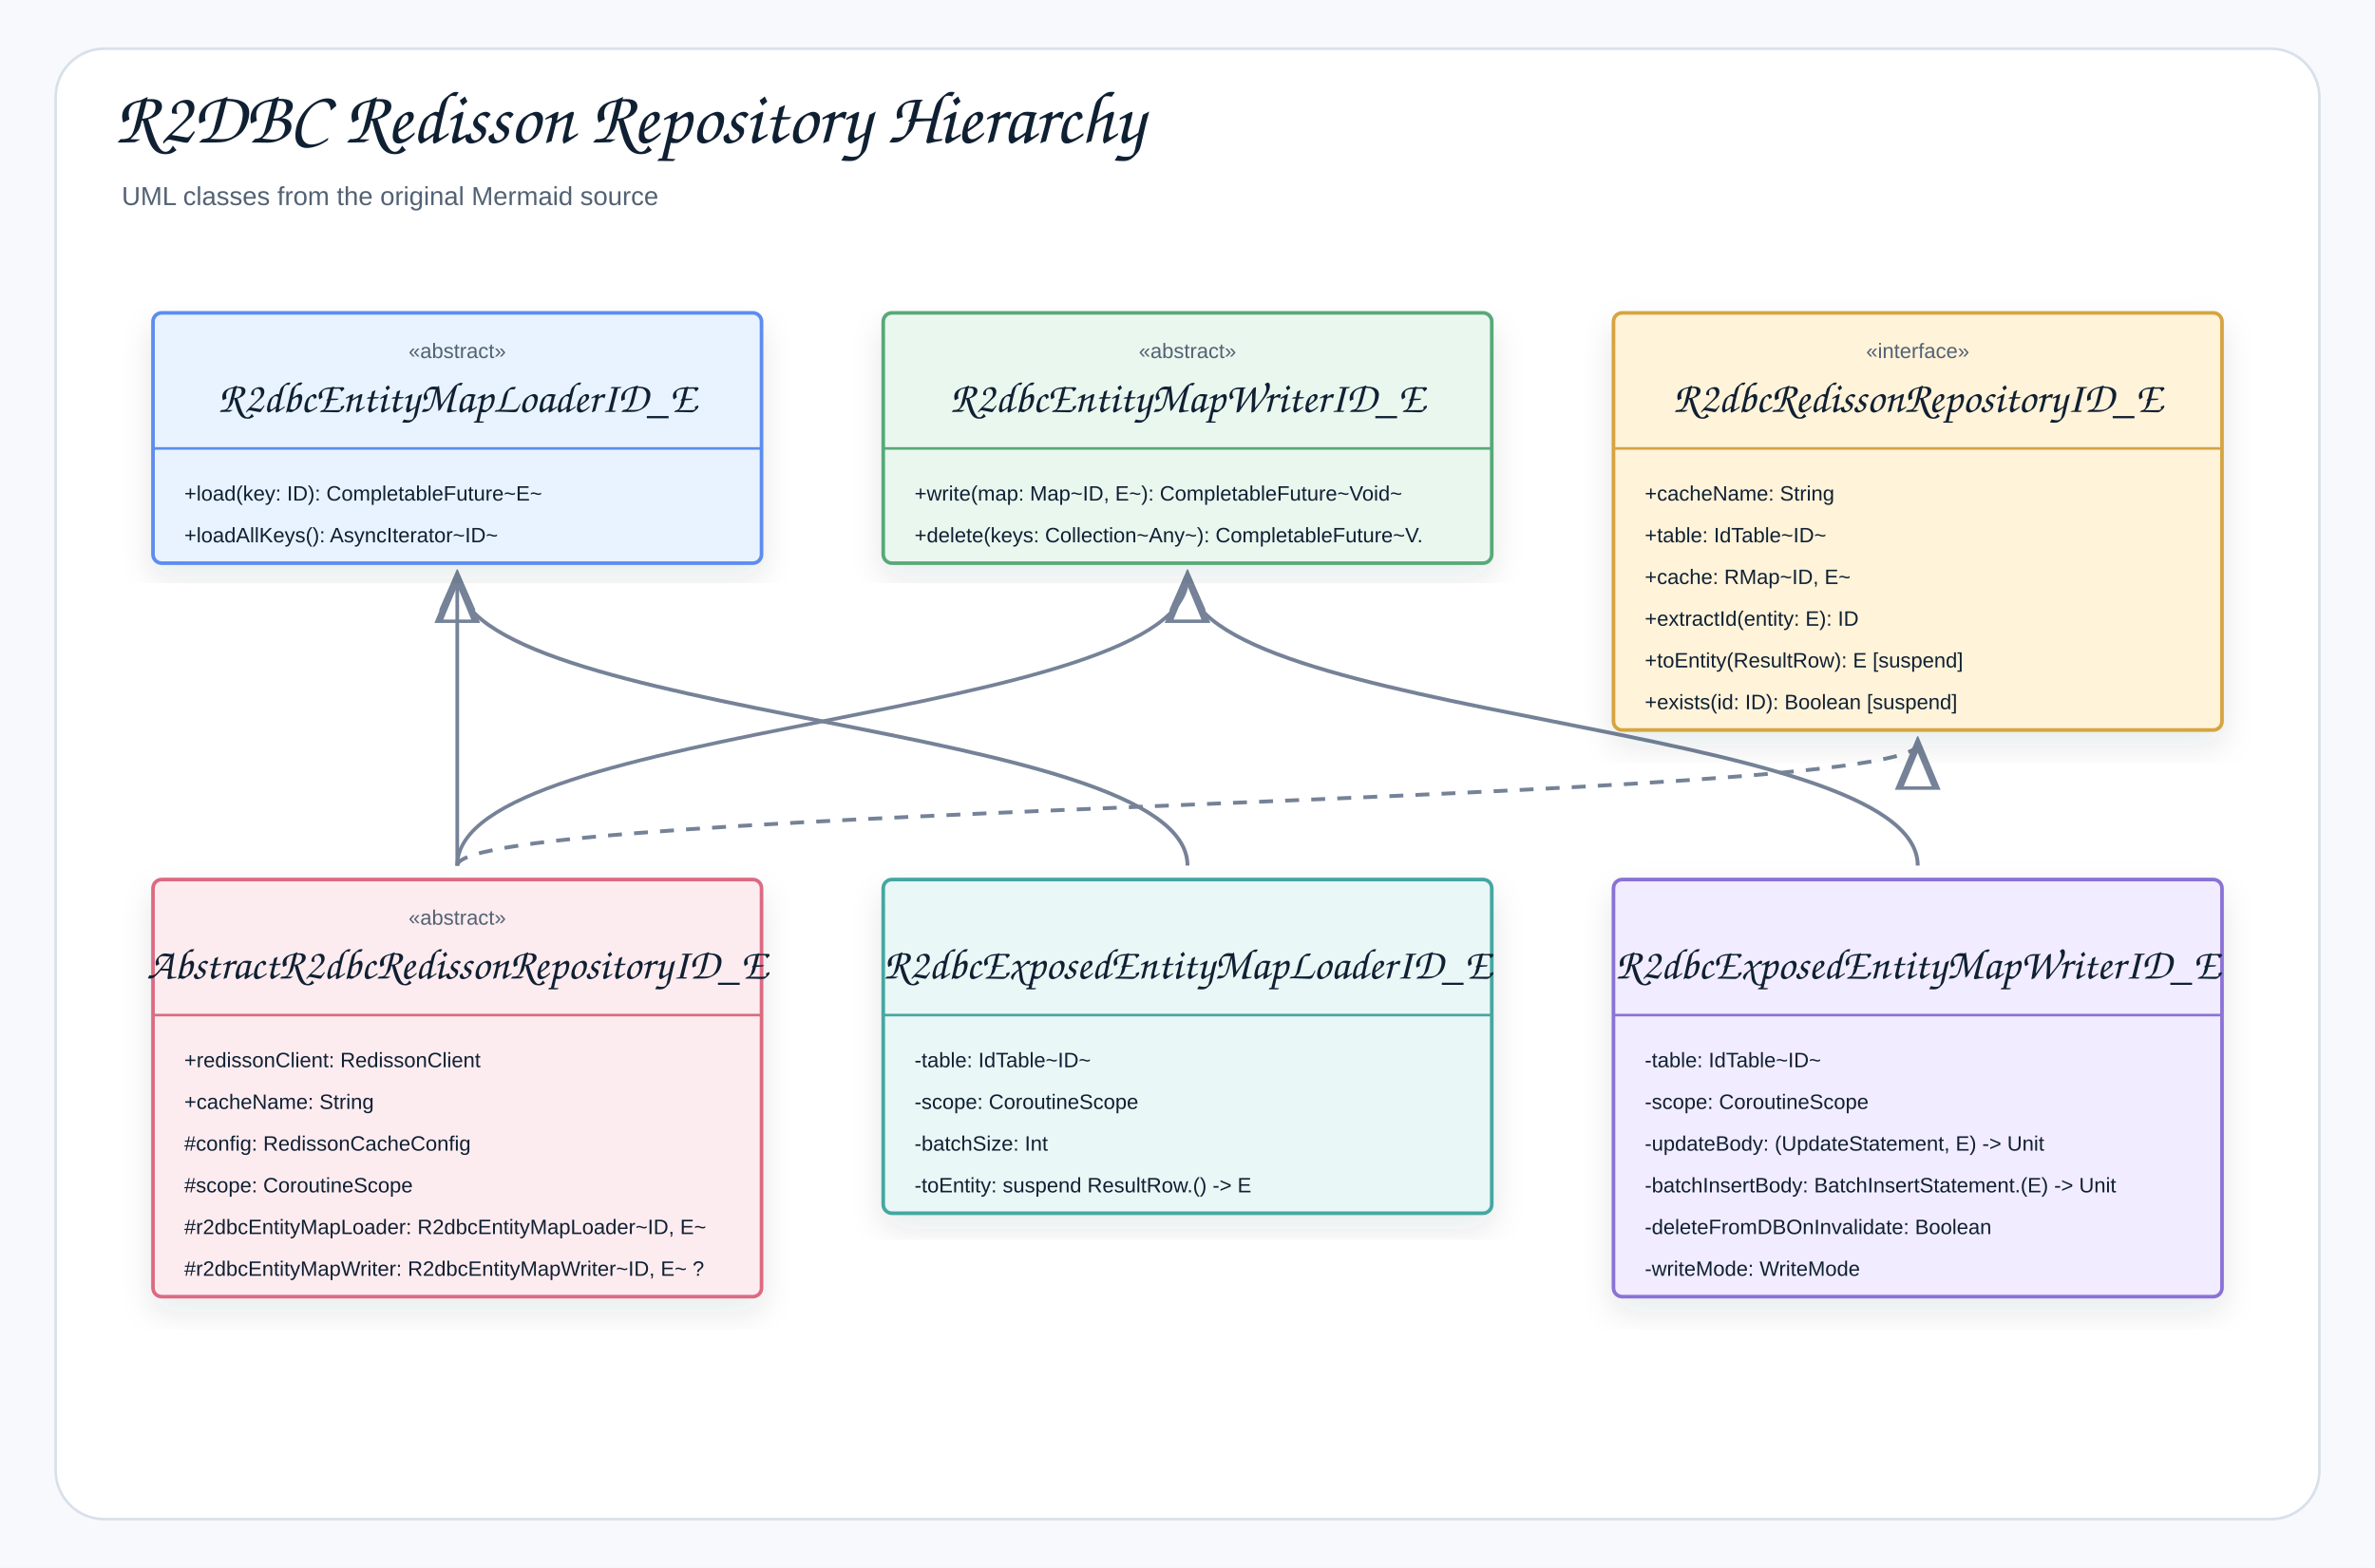
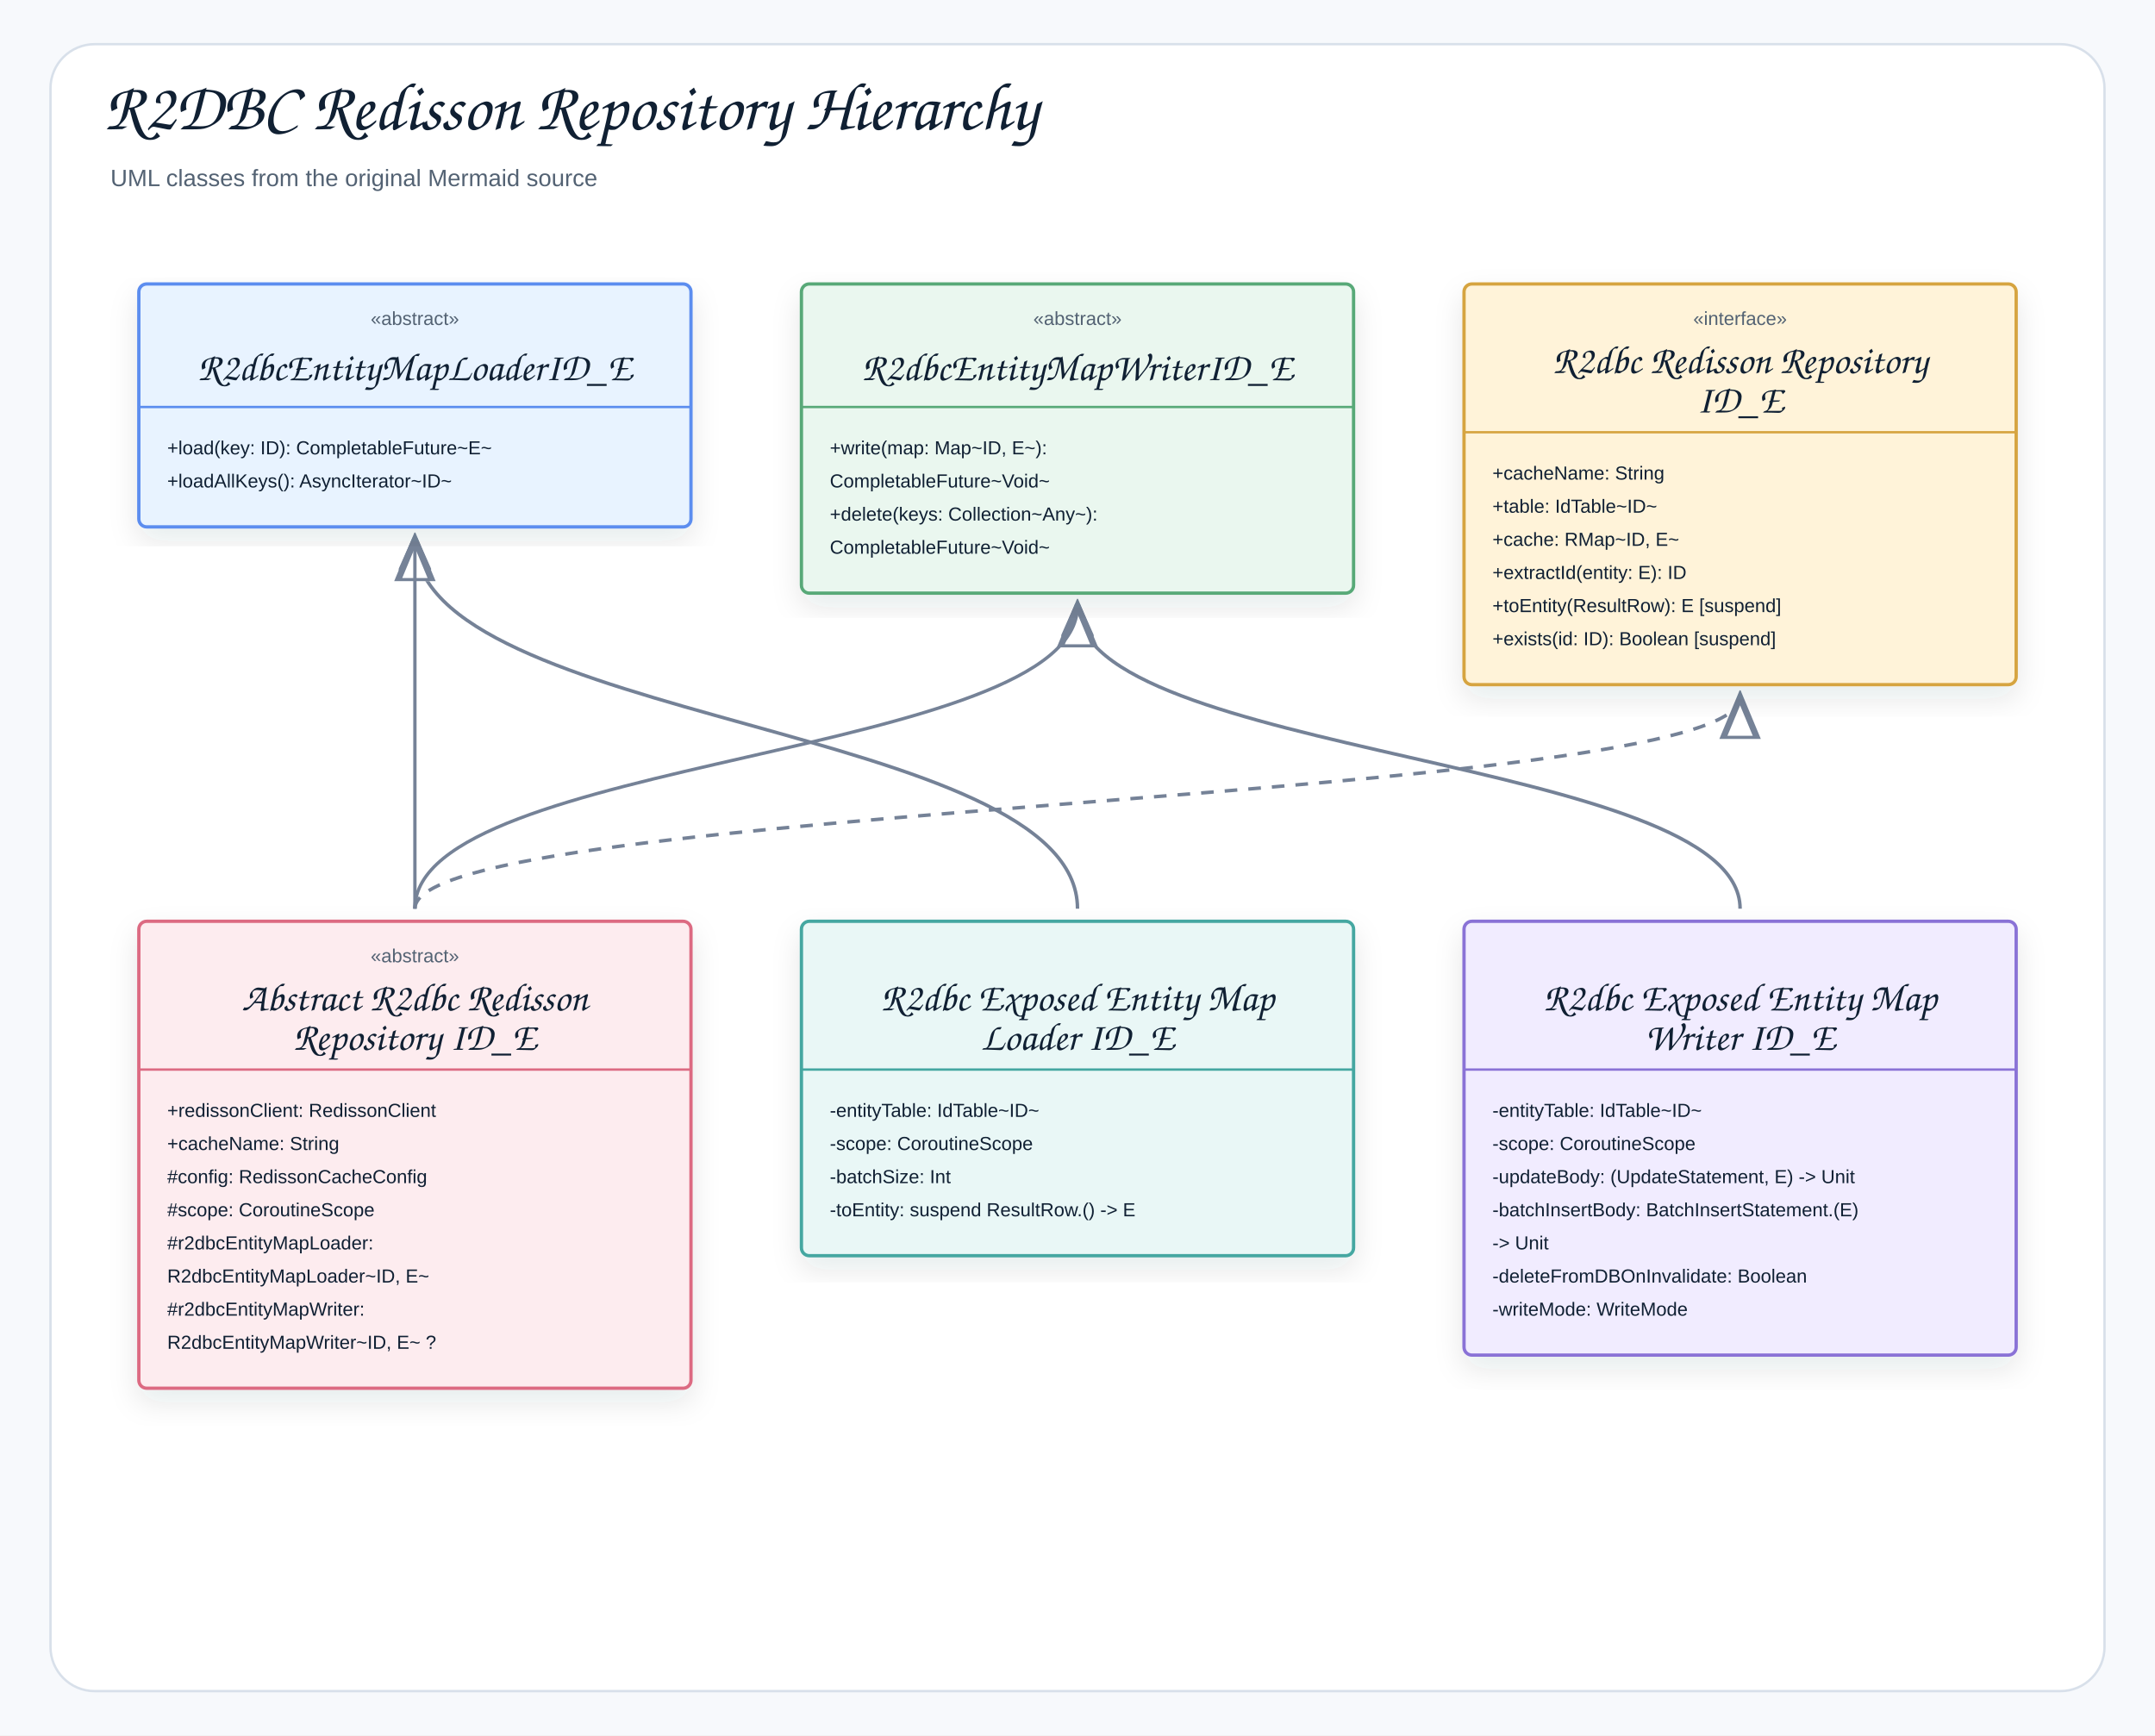
- <svg xmlns="http://www.w3.org/2000/svg" width="1366" height="902" viewBox="0 0 1366 902" role="img" aria-label="R2DBC Redisson Repository Hierarchy">
+ <svg xmlns="http://www.w3.org/2000/svg" width="1366" height="1100" viewBox="0 0 1366 1100" role="img" aria-label="R2DBC Redisson Repository Hierarchy">
  <defs>
    <filter id="shadow" x="-8%" y="-8%" width="116%" height="116%">
      <feDropShadow dx="0" dy="8" stdDeviation="9" flood-color="#1f2937" flood-opacity="0.10" />
    </filter>
    <marker id="openArrow" markerWidth="12" markerHeight="10" refX="10" refY="5" orient="auto" markerUnits="strokeWidth">
      <path d="M 1 1 L 10 5 L 1 9" fill="none" stroke="#758297" stroke-width="1.8" stroke-linecap="round" stroke-linejoin="round" />
    </marker>
    <marker id="inherit" markerWidth="14" markerHeight="12" refX="12" refY="6" orient="auto" markerUnits="strokeWidth">
      <path d="M 0 1 L 12 6 L 0 11 Z" fill="#ffffff" stroke="#758297" stroke-width="1.8" />
    </marker>
    <style>
    .canvas{fill:#f7f9fc}.frame{fill:#fff;stroke:#d8e0ea;stroke-width:1.5}
    .title{font-family:"Architects Daughter","Comic Sans MS","Comic Sans",cursive;font-size:43px;font-weight:400;fill:#102033}
    .subtitle{font-family:"Comic Sans MS","Comic Sans","Comic Neue",Arial,sans-serif;font-size:15px;font-weight:400;fill:#536273}
    .label{font-family:"Architects Daughter","Comic Sans MS","Comic Sans",cursive;font-size:25px;font-weight:400;fill:#102033}
    .smallLabel{font-family:"Architects Daughter","Comic Sans MS","Comic Sans",cursive;font-size:21px;font-weight:400;fill:#102033}
    .mono{font-family:"Comic Sans MS","Comic Sans","Comic Neue",Arial,sans-serif;font-size:12px;font-weight:400;fill:#102033}
    .small{font-family:"Comic Sans MS","Comic Sans","Comic Neue",Arial,sans-serif;font-size:12px;font-weight:400;fill:#536273}
    .strong{font-family:"Comic Sans MS","Comic Sans","Comic Neue",Arial,sans-serif;font-size:13px;font-weight:400;fill:#102033}
    .card{stroke-width:2.1;filter:url(#shadow)}.compartment{stroke-width:1.5;fill:none}
    .line{stroke:#758297;stroke-width:2.1;fill:none;marker-end:url(#openArrow)}
    .plainLine{stroke:#758297;stroke-width:2.1;fill:none}
    .dashed{stroke:#758297;stroke-width:2.1;stroke-dasharray:7 6;fill:none;marker-end:url(#openArrow)}
    .inheritLine{stroke:#758297;stroke-width:2.2;fill:none;marker-end:url(#inherit)}
    .implLine{stroke:#758297;stroke-width:2.2;stroke-dasharray:8 7;fill:none;marker-end:url(#inherit)}
  </style>
  </defs>
-   <rect class="canvas" width="1366" height="902" />
-   <rect class="frame" x="32" y="28" width="1302" height="846" rx="28" />
+   <rect class="canvas" width="1366" height="1100" />
+   <rect class="frame" x="32" y="28" width="1302" height="1044" rx="28" />
  <text class="title" x="66" y="82">R2DBC Redisson Repository Hierarchy</text>
  <text class="subtitle" x="70" y="118">UML classes from the original Mermaid source</text>
-   <path class="inheritLine" d="M1103 498 C1103 415 683 415 683 332" />
-   <path class="inheritLine" d="M683 498 C683 415 263 415 263 332" />
-   <path class="line" d="M263 498 C263 415 683 415 683 332" />
-   <path class="line" d="M263 498 C263 415 263 415 263 332" />
-   <path class="implLine" d="M263 498 C263 463 1103 463 1103 428" />
+   <path class="inheritLine" d="M1103 576 C1103 480 683 480 683 384" />
+   <path class="inheritLine" d="M683 576 C683 459 263 459 263 342" />
+   <path class="line" d="M263 576 C263 480 683 480 683 384" />
+   <path class="line" d="M263 576 C263 459 263 459 263 342" />
+   <path class="implLine" d="M263 576 C263 509 1103 509 1103 442" />
  <g transform="translate(88,180)">
-     <rect class="card" x="0" y="0" width="350" height="144" rx="5" fill="#E8F3FF" stroke="#5B8DEF" />
+     <rect class="card" x="0" y="0" width="350" height="154" rx="5" fill="#E8F3FF" stroke="#5B8DEF" />
    <line class="compartment" x1="0" y1="78" x2="350" y2="78" stroke="#5B8DEF" />
    <text class="small" x="175" y="26" text-anchor="middle">«abstract»</text>
-     <text class="label" x="175" y="57" text-anchor="middle">R2dbcEntityMapLoaderID_E</text>
+     <text class="label" x="175" y="61" text-anchor="middle">R2dbcEntityMapLoaderID_E</text>
    <text class="mono" x="18" y="108">+load(key: ID): CompletableFuture~E~</text>
-     <text class="mono" x="18" y="132">+loadAllKeys(): AsyncIterator~ID~</text>
+     <text class="mono" x="18" y="129">+loadAllKeys(): AsyncIterator~ID~</text>
  </g>
  <g transform="translate(508,180)">
-     <rect class="card" x="0" y="0" width="350" height="144" rx="5" fill="#EAF7EF" stroke="#58A978" />
+     <rect class="card" x="0" y="0" width="350" height="196" rx="5" fill="#EAF7EF" stroke="#58A978" />
    <line class="compartment" x1="0" y1="78" x2="350" y2="78" stroke="#58A978" />
    <text class="small" x="175" y="26" text-anchor="middle">«abstract»</text>
-     <text class="label" x="175" y="57" text-anchor="middle">R2dbcEntityMapWriterID_E</text>
-     <text class="mono" x="18" y="108">+write(map: Map~ID, E~): CompletableFuture~Void~</text>
-     <text class="mono" x="18" y="132">+delete(keys: Collection~Any~): CompletableFuture~V.</text>
+     <text class="label" x="175" y="61" text-anchor="middle">R2dbcEntityMapWriterID_E</text>
+     <text class="mono" x="18" y="108">+write(map: Map~ID, E~):</text>
+     <text class="mono" x="18" y="129">CompletableFuture~Void~</text>
+     <text class="mono" x="18" y="150">+delete(keys: Collection~Any~):</text>
+     <text class="mono" x="18" y="171">CompletableFuture~Void~</text>
  </g>
  <g transform="translate(928,180)">
-     <rect class="card" x="0" y="0" width="350" height="240" rx="5" fill="#FFF3D9" stroke="#D6A441" />
-     <line class="compartment" x1="0" y1="78" x2="350" y2="78" stroke="#D6A441" />
+     <rect class="card" x="0" y="0" width="350" height="254" rx="5" fill="#FFF3D9" stroke="#D6A441" />
+     <line class="compartment" x1="0" y1="94" x2="350" y2="94" stroke="#D6A441" />
    <text class="small" x="175" y="26" text-anchor="middle">«interface»</text>
-     <text class="label" x="175" y="57" text-anchor="middle">R2dbcRedissonRepositoryID_E</text>
-     <text class="mono" x="18" y="108">+cacheName: String</text>
-     <text class="mono" x="18" y="132">+table: IdTable~ID~</text>
-     <text class="mono" x="18" y="156">+cache: RMap~ID, E~</text>
-     <text class="mono" x="18" y="180">+extractId(entity: E): ID</text>
-     <text class="mono" x="18" y="204">+toEntity(ResultRow): E [suspend]</text>
-     <text class="mono" x="18" y="228">+exists(id: ID): Boolean [suspend]</text>
+     <text class="label" x="175" y="56.5" text-anchor="middle">R2dbc Redisson Repository</text>
+     <text class="label" x="175" y="81.5" text-anchor="middle">ID_E</text>
+     <text class="mono" x="18" y="124">+cacheName: String</text>
+     <text class="mono" x="18" y="145">+table: IdTable~ID~</text>
+     <text class="mono" x="18" y="166">+cache: RMap~ID, E~</text>
+     <text class="mono" x="18" y="187">+extractId(entity: E): ID</text>
+     <text class="mono" x="18" y="208">+toEntity(ResultRow): E [suspend]</text>
+     <text class="mono" x="18" y="229">+exists(id: ID): Boolean [suspend]</text>
  </g>
-   <g transform="translate(88,506)">
-     <rect class="card" x="0" y="0" width="350" height="240" rx="5" fill="#FDECEF" stroke="#DC6B82" />
-     <line class="compartment" x1="0" y1="78" x2="350" y2="78" stroke="#DC6B82" />
+   <g transform="translate(88,584)">
+     <rect class="card" x="0" y="0" width="350" height="296" rx="5" fill="#FDECEF" stroke="#DC6B82" />
+     <line class="compartment" x1="0" y1="94" x2="350" y2="94" stroke="#DC6B82" />
    <text class="small" x="175" y="26" text-anchor="middle">«abstract»</text>
-     <text class="label" x="175" y="57" text-anchor="middle">AbstractR2dbcRedissonRepositoryID_E</text>
-     <text class="mono" x="18" y="108">+redissonClient: RedissonClient</text>
-     <text class="mono" x="18" y="132">+cacheName: String</text>
-     <text class="mono" x="18" y="156">#config: RedissonCacheConfig</text>
-     <text class="mono" x="18" y="180">#scope: CoroutineScope</text>
-     <text class="mono" x="18" y="204">#r2dbcEntityMapLoader: R2dbcEntityMapLoader~ID, E~</text>
-     <text class="mono" x="18" y="228">#r2dbcEntityMapWriter: R2dbcEntityMapWriter~ID, E~ ?</text>
+     <text class="label" x="175" y="56.5" text-anchor="middle">Abstract R2dbc Redisson</text>
+     <text class="label" x="175" y="81.5" text-anchor="middle">Repository ID_E</text>
+     <text class="mono" x="18" y="124">+redissonClient: RedissonClient</text>
+     <text class="mono" x="18" y="145">+cacheName: String</text>
+     <text class="mono" x="18" y="166">#config: RedissonCacheConfig</text>
+     <text class="mono" x="18" y="187">#scope: CoroutineScope</text>
+     <text class="mono" x="18" y="208">#r2dbcEntityMapLoader:</text>
+     <text class="mono" x="18" y="229">R2dbcEntityMapLoader~ID, E~</text>
+     <text class="mono" x="18" y="250">#r2dbcEntityMapWriter:</text>
+     <text class="mono" x="18" y="271">R2dbcEntityMapWriter~ID, E~ ?</text>
  </g>
-   <g transform="translate(508,506)">
-     <rect class="card" x="0" y="0" width="350" height="192" rx="5" fill="#E9F7F6" stroke="#45A7A1" />
-     <line class="compartment" x1="0" y1="78" x2="350" y2="78" stroke="#45A7A1" />
+   <g transform="translate(508,584)">
+     <rect class="card" x="0" y="0" width="350" height="212" rx="5" fill="#E9F7F6" stroke="#45A7A1" />
+     <line class="compartment" x1="0" y1="94" x2="350" y2="94" stroke="#45A7A1" />
    <text class="small" x="175" y="26" text-anchor="middle" />
-     <text class="label" x="175" y="57" text-anchor="middle">R2dbcExposedEntityMapLoaderID_E</text>
-     <text class="mono" x="18" y="108">-table: IdTable~ID~</text>
-     <text class="mono" x="18" y="132">-scope: CoroutineScope</text>
-     <text class="mono" x="18" y="156">-batchSize: Int</text>
-     <text class="mono" x="18" y="180">-toEntity: suspend ResultRow.() -&gt; E</text>
+     <text class="label" x="175" y="56.5" text-anchor="middle">R2dbc Exposed Entity Map</text>
+     <text class="label" x="175" y="81.5" text-anchor="middle">Loader ID_E</text>
+     <text class="mono" x="18" y="124">-entityTable: IdTable~ID~</text>
+     <text class="mono" x="18" y="145">-scope: CoroutineScope</text>
+     <text class="mono" x="18" y="166">-batchSize: Int</text>
+     <text class="mono" x="18" y="187">-toEntity: suspend ResultRow.() -&gt; E</text>
  </g>
-   <g transform="translate(928,506)">
-     <rect class="card" x="0" y="0" width="350" height="240" rx="5" fill="#F1ECFF" stroke="#8A72D6" />
-     <line class="compartment" x1="0" y1="78" x2="350" y2="78" stroke="#8A72D6" />
+   <g transform="translate(928,584)">
+     <rect class="card" x="0" y="0" width="350" height="275" rx="5" fill="#F1ECFF" stroke="#8A72D6" />
+     <line class="compartment" x1="0" y1="94" x2="350" y2="94" stroke="#8A72D6" />
    <text class="small" x="175" y="26" text-anchor="middle" />
-     <text class="label" x="175" y="57" text-anchor="middle">R2dbcExposedEntityMapWriterID_E</text>
-     <text class="mono" x="18" y="108">-table: IdTable~ID~</text>
-     <text class="mono" x="18" y="132">-scope: CoroutineScope</text>
-     <text class="mono" x="18" y="156">-updateBody: (UpdateStatement, E) -&gt; Unit</text>
-     <text class="mono" x="18" y="180">-batchInsertBody: BatchInsertStatement.(E) -&gt; Unit</text>
-     <text class="mono" x="18" y="204">-deleteFromDBOnInvalidate: Boolean</text>
-     <text class="mono" x="18" y="228">-writeMode: WriteMode</text>
+     <text class="label" x="175" y="56.5" text-anchor="middle">R2dbc Exposed Entity Map</text>
+     <text class="label" x="175" y="81.5" text-anchor="middle">Writer ID_E</text>
+     <text class="mono" x="18" y="124">-entityTable: IdTable~ID~</text>
+     <text class="mono" x="18" y="145">-scope: CoroutineScope</text>
+     <text class="mono" x="18" y="166">-updateBody: (UpdateStatement, E) -&gt; Unit</text>
+     <text class="mono" x="18" y="187">-batchInsertBody: BatchInsertStatement.(E)</text>
+     <text class="mono" x="18" y="208">-&gt; Unit</text>
+     <text class="mono" x="18" y="229">-deleteFromDBOnInvalidate: Boolean</text>
+     <text class="mono" x="18" y="250">-writeMode: WriteMode</text>
  </g>
</svg>
